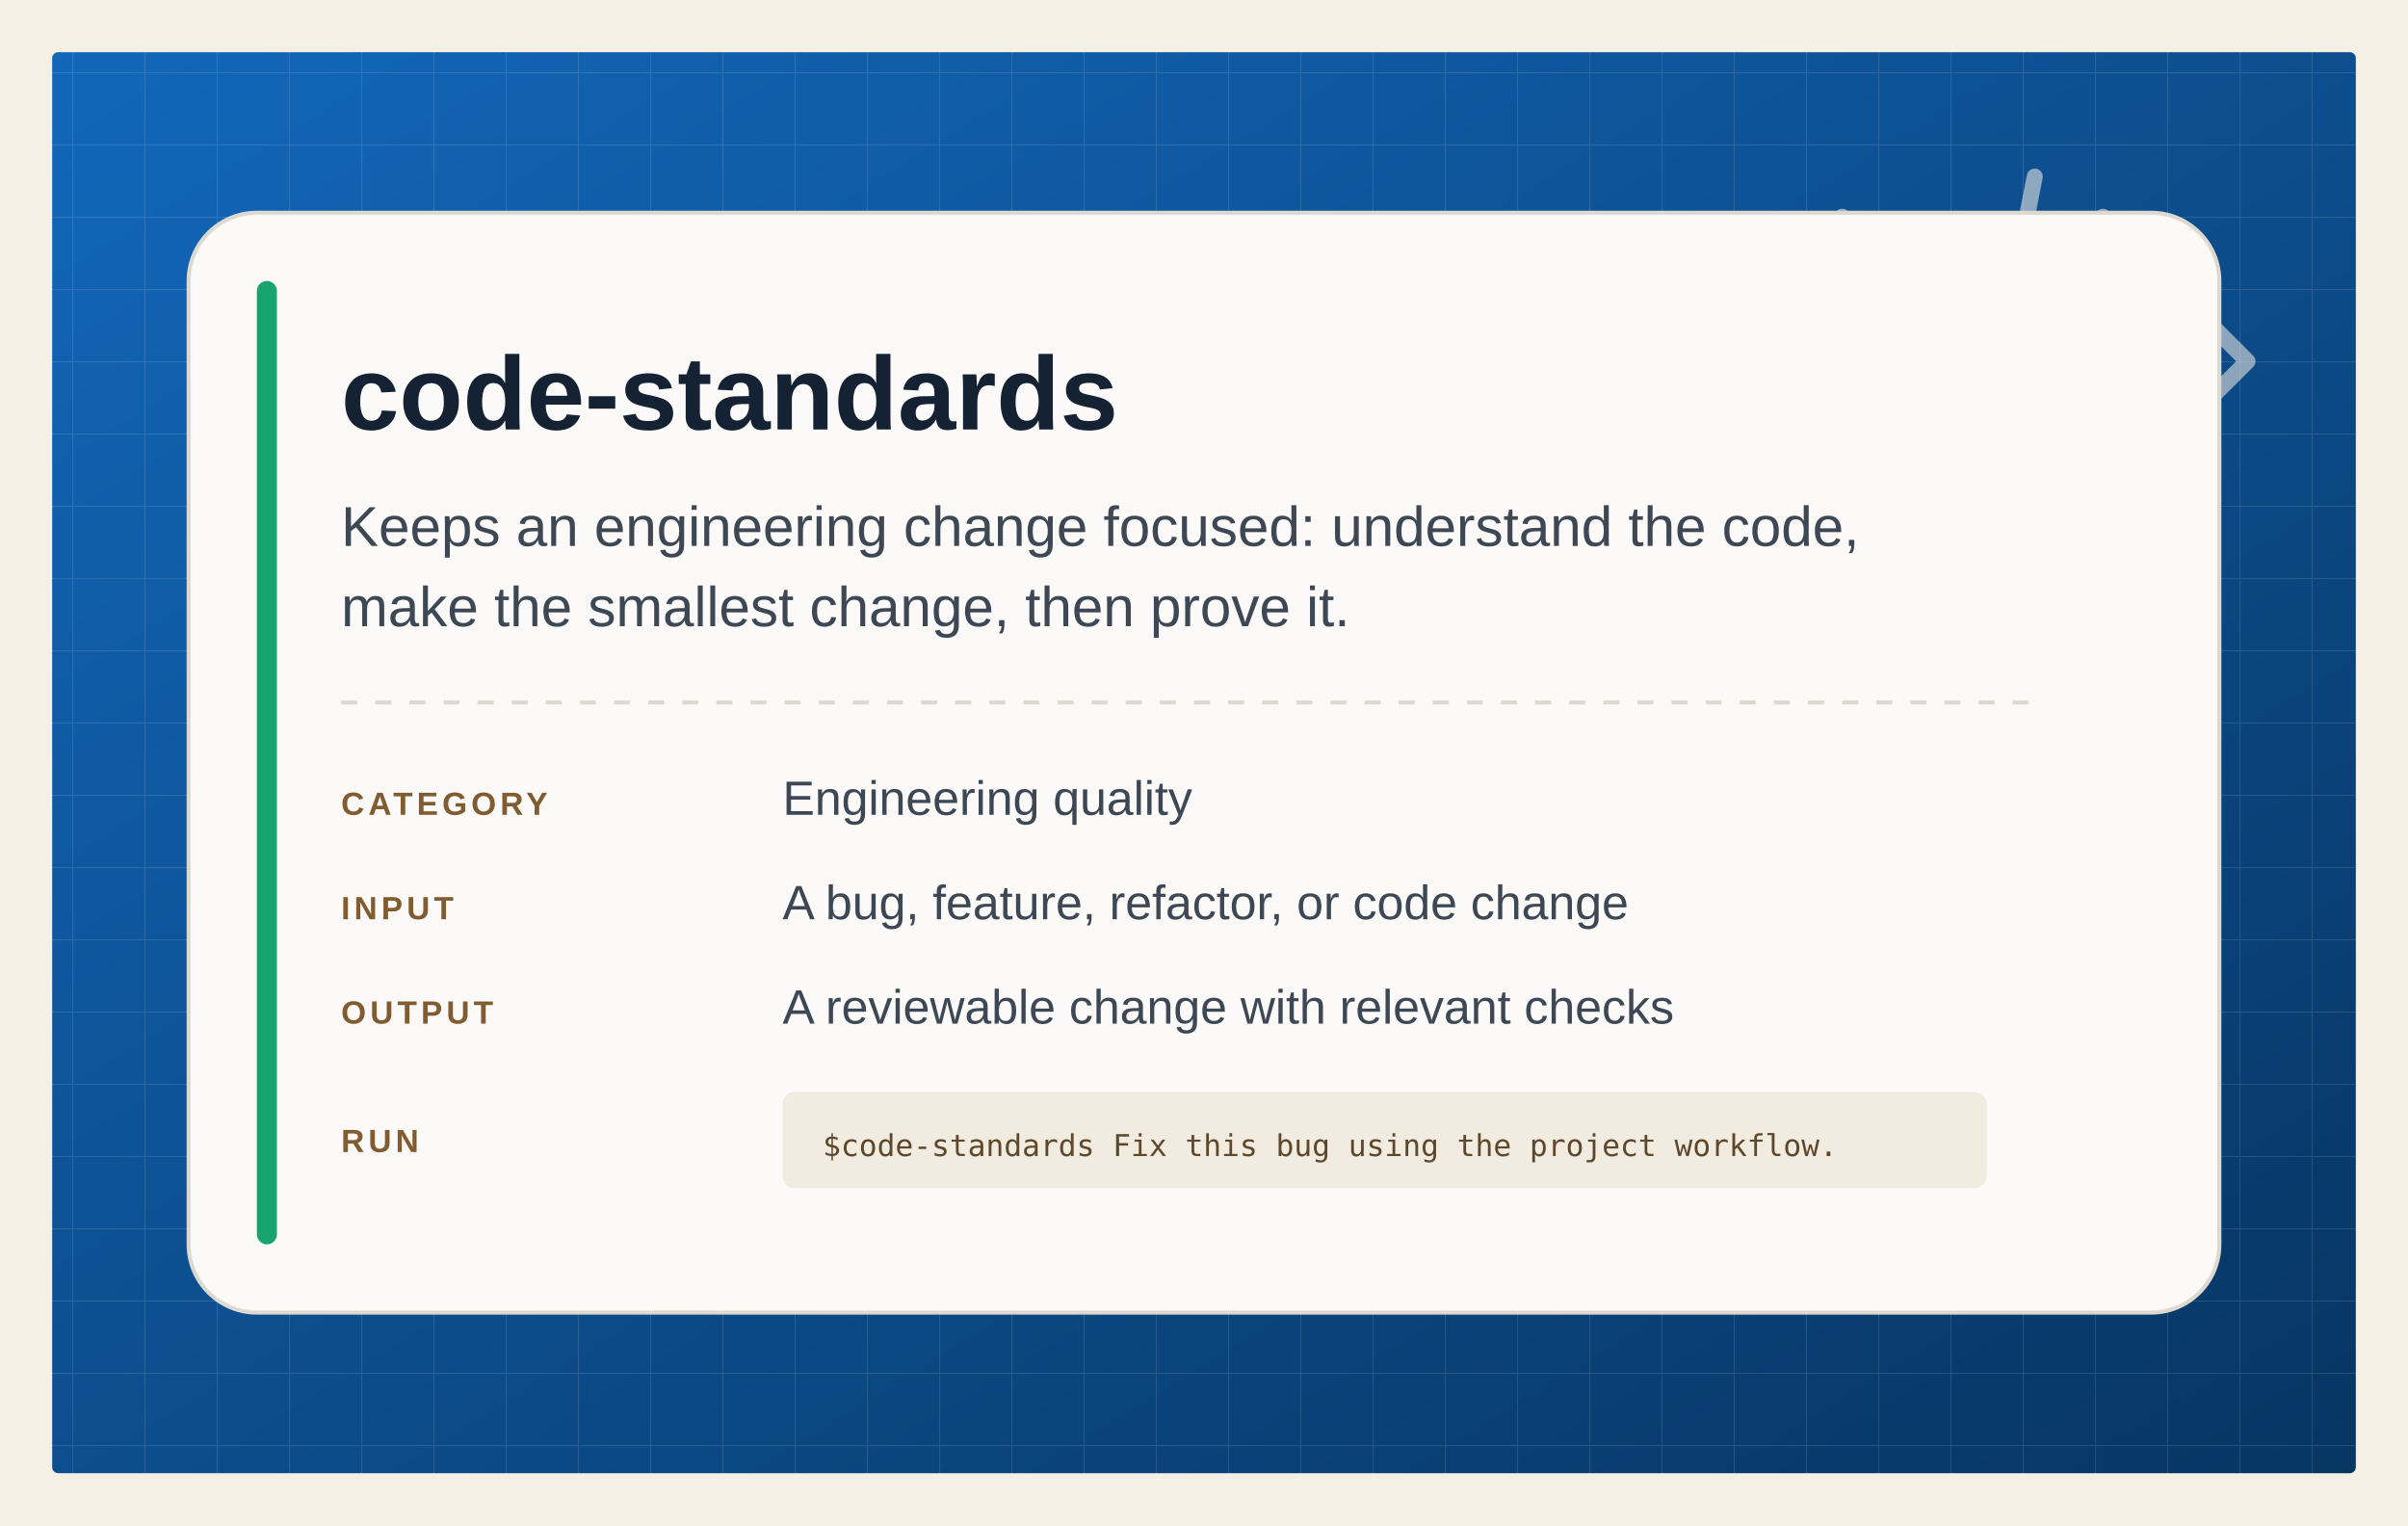
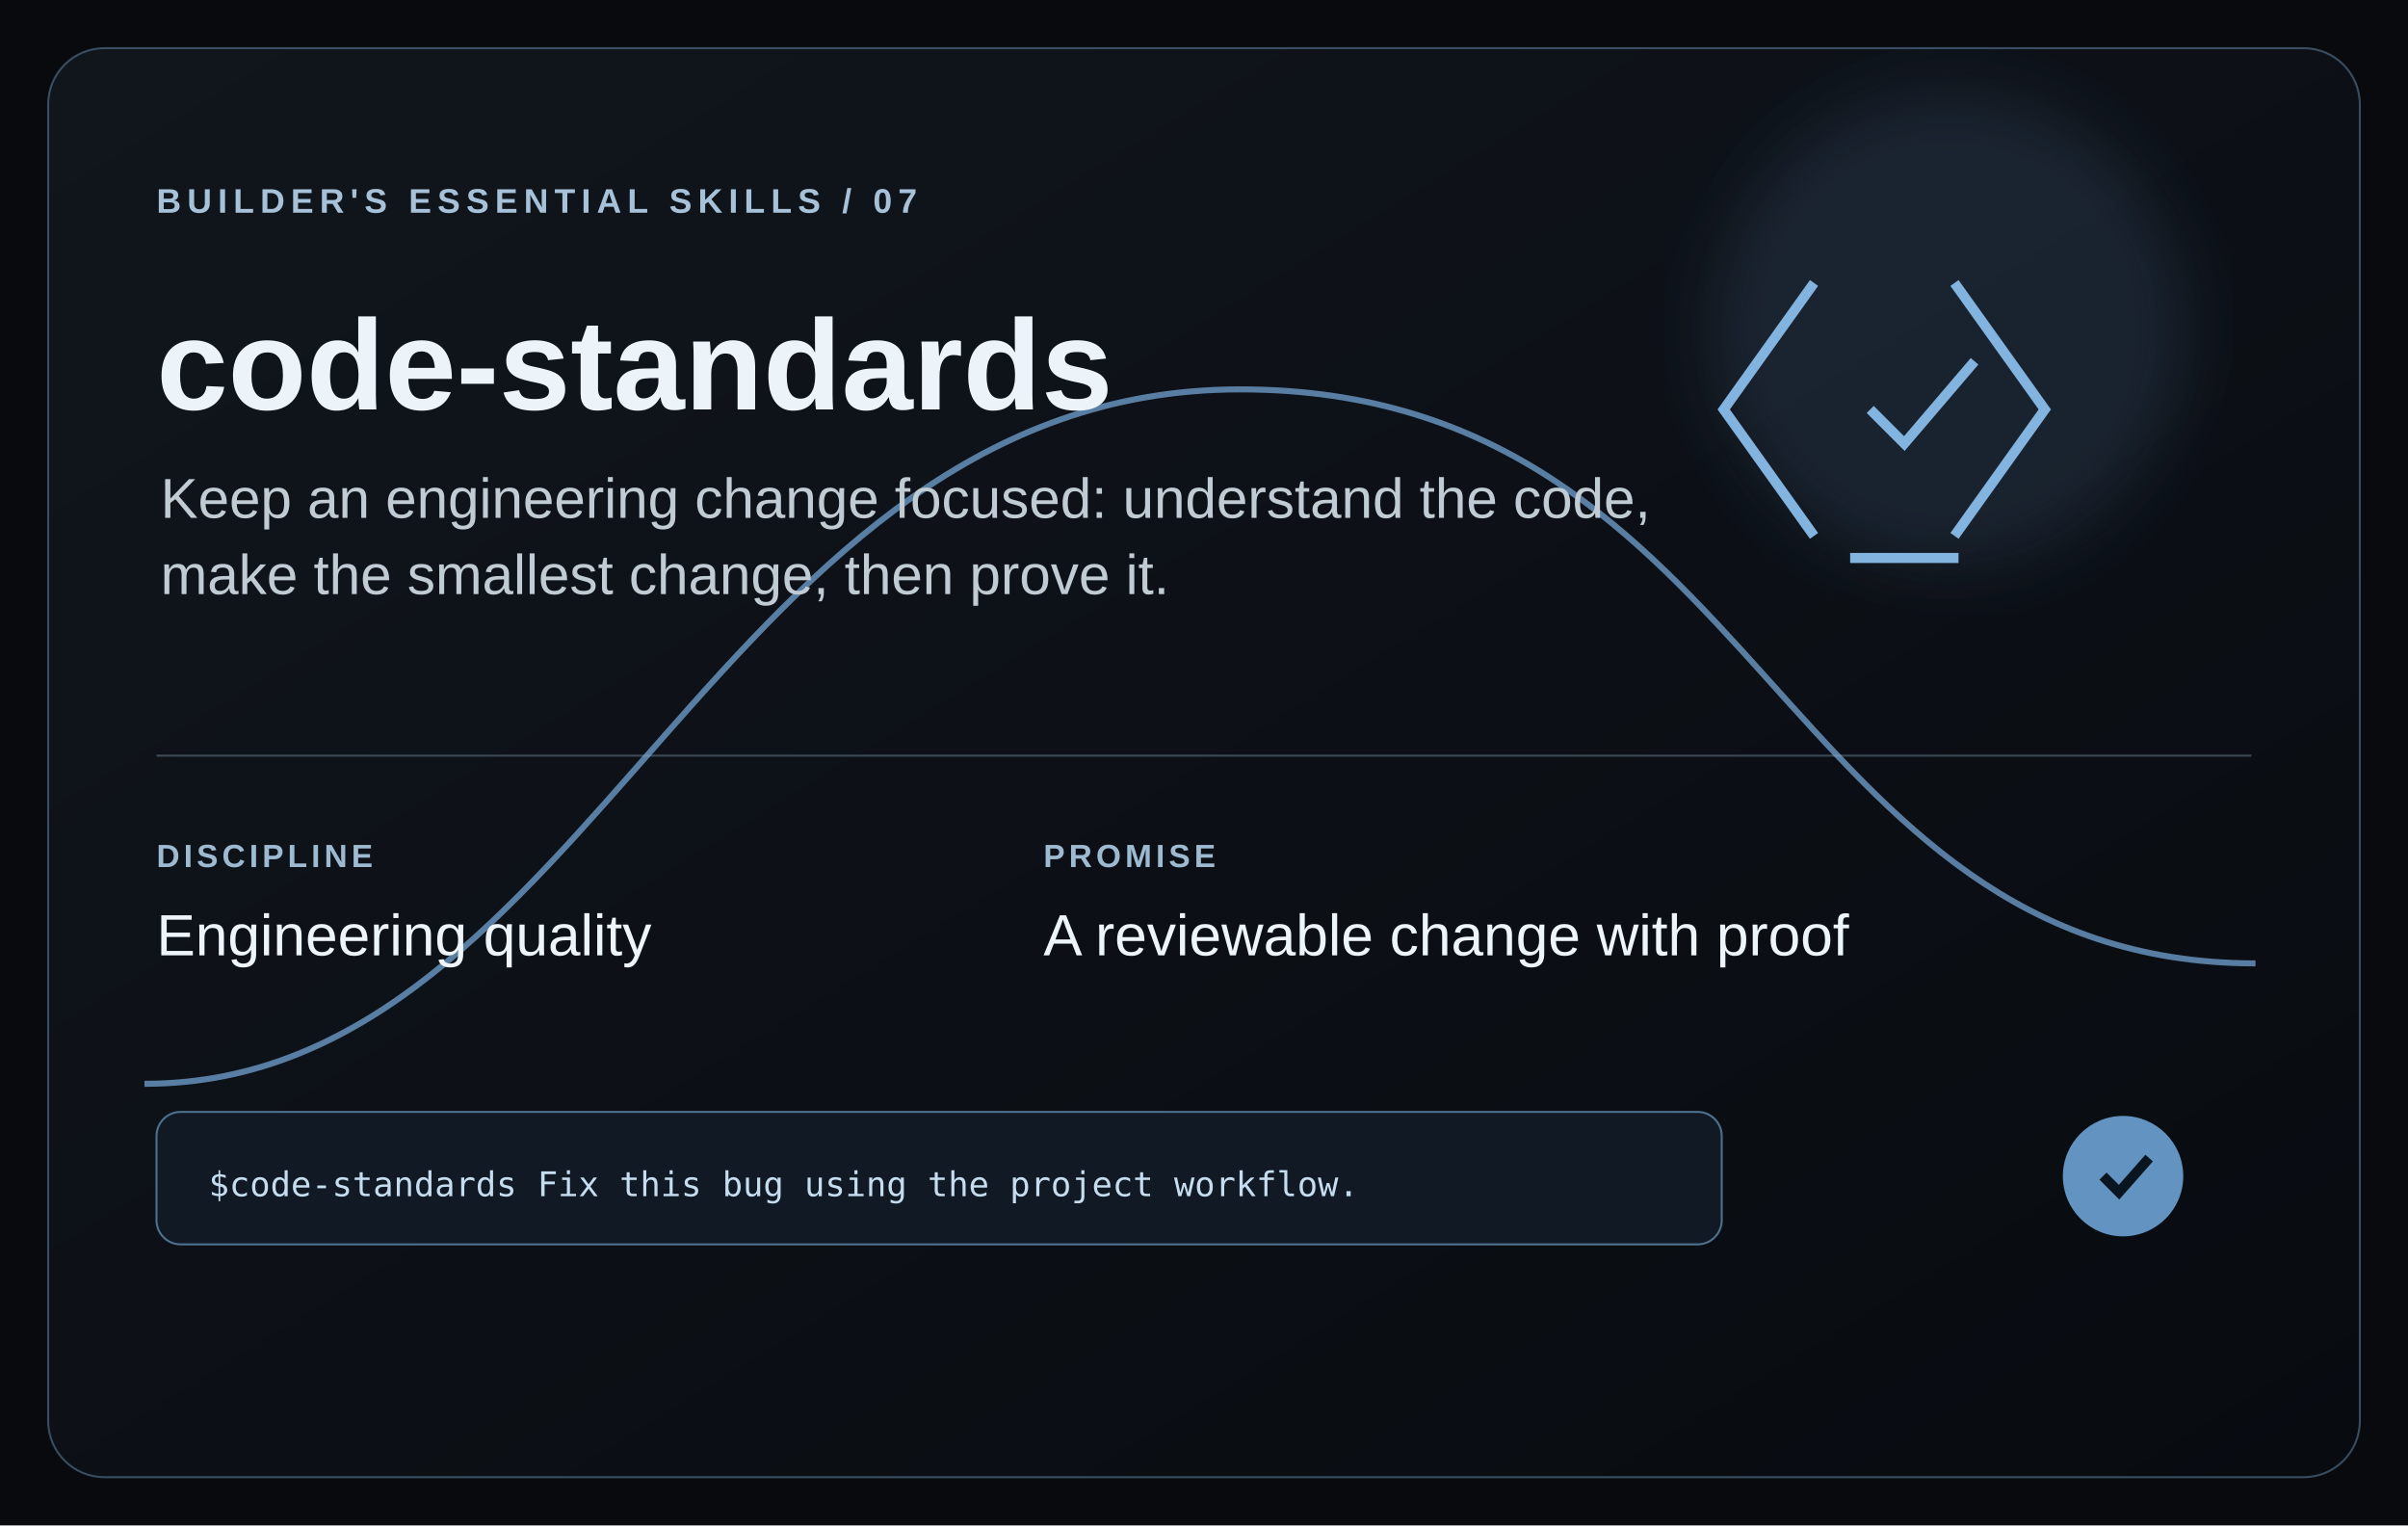
<svg xmlns="http://www.w3.org/2000/svg" viewBox="0 0 1200 760" role="img" aria-labelledby="title desc">
  <defs>
    <linearGradient id="bg" x1="0" y1="0" x2="1" y2="1">
-       <stop stop-color="#1267ba" />
-       <stop offset="1" stop-color="#073562" />
+       <stop stop-color="#11161d" />
+       <stop offset="1" stop-color="#080b10" />
    </linearGradient>
-     <pattern id="grid" width="36" height="36" patternUnits="userSpaceOnUse">
-       <path d="M36 0H0V36" fill="none" stroke="#fff" stroke-opacity=".12" stroke-width="1" />
-     </pattern>
+     <filter id="glow">
+       <feGaussianBlur stdDeviation="16" />
+     </filter>
  </defs>
-   <rect width="1200" height="760" fill="#f5f0e6" />
-   <rect x="26" y="26" width="1148" height="708" rx="3" fill="url(#bg)" />
-   <rect x="26" y="26" width="1148" height="708" fill="url(#grid)" />
-   <path d="M918 108l-72 72 72 72M1048 108l72 72-72 72M1014 88l-36 184" fill="none" stroke="#f5f0e6" stroke-opacity=".55" stroke-width="8" stroke-linecap="round" stroke-linejoin="round" />
-   <rect x="94" y="106" width="1012" height="548" rx="34" fill="#fbfaf8" stroke="#ded9d0" stroke-width="2" />
-   <rect x="128" y="140" width="10" height="480" rx="5" fill="#18a56d" />
-   <text x="170" y="214" fill="#142233" font-family="Arial, Helvetica, sans-serif" font-size="52" font-weight="700">code-standards</text>
-   <text x="170" y="272" fill="#3e4855" font-family="Arial, Helvetica, sans-serif" font-size="28">Keeps an engineering change focused: understand the code,</text>
-   <text x="170" y="312" fill="#3e4855" font-family="Arial, Helvetica, sans-serif" font-size="28">make the smallest change, then prove it.</text>
-   <path d="M170 350h850" stroke="#ded9d0" stroke-width="2" stroke-dasharray="8 9" />
-   <g font-family="Arial, Helvetica, sans-serif">
-     <g fill="#815c30" font-size="16" font-weight="700" letter-spacing="2">
-       <text x="170" y="406">CATEGORY</text>
-       <text x="170" y="458">INPUT</text>
-       <text x="170" y="510">OUTPUT</text>
-       <text x="170" y="574">RUN</text>
-     </g>
-     <g fill="#3e4855" font-size="24">
-       <text x="390" y="406">Engineering quality</text>
-       <text x="390" y="458">A bug, feature, refactor, or code change</text>
-       <text x="390" y="510">A reviewable change with relevant checks</text>
-     </g>
-     <rect x="390" y="544" width="600" height="48" rx="6" fill="#f1ecdf" />
-     <text x="410" y="576" fill="#5e482d" font-family="monospace" font-size="15">$code-standards Fix this bug using the project workflow.</text>
+   <rect width="1200" height="760" fill="#080a0d" />
+   <rect x="24" y="24" width="1152" height="712" rx="28" fill="url(#bg)" stroke="#536f8a" stroke-opacity=".65" />
+   <circle cx="971" cy="164" r="118" fill="#587daa" fill-opacity=".18" filter="url(#glow)" />
+   <path d="M72 540C294 540 358 194 618 194s269 286 506 286" fill="none" stroke="#72a1cf" stroke-opacity=".76" stroke-width="3" />
+   <text x="78" y="106" fill="#a7c2d8" font-family="Arial, Helvetica, sans-serif" font-size="17" font-weight="700" letter-spacing="3">BUILDER'S ESSENTIAL SKILLS / 07</text>
+   <text x="78" y="204" fill="#ecf4fa" font-family="Arial, Helvetica, sans-serif" font-size="64" font-weight="700">code-standards</text>
+   <text x="80" y="258" fill="#c1cbd3" font-family="Arial, Helvetica, sans-serif" font-size="28">Keep an engineering change focused: understand the code,</text>
+   <text x="80" y="296" fill="#c1cbd3" font-family="Arial, Helvetica, sans-serif" font-size="28">make the smallest change, then prove it.</text>
+   <g transform="translate(849 112)" fill="none" stroke="#83b3df" stroke-width="5">
+     <path d="M55 29 10 92l45 63M125 29l45 63-45 63M73 166h54" />
+     <path d="m83 92 17 17 35-41" />
  </g>
+   <rect x="78" y="376" width="1044" height="1" fill="#96b2c9" fill-opacity=".35" />
+   <text x="78" y="432" fill="#9ebad0" font-family="Arial, Helvetica, sans-serif" font-size="16" font-weight="700" letter-spacing="2">DISCIPLINE</text>
+   <text x="78" y="476" fill="#edf5fb" font-family="Arial, Helvetica, sans-serif" font-size="29">Engineering quality</text>
+   <text x="520" y="432" fill="#9ebad0" font-family="Arial, Helvetica, sans-serif" font-size="16" font-weight="700" letter-spacing="2">PROMISE</text>
+   <text x="520" y="476" fill="#edf5fb" font-family="Arial, Helvetica, sans-serif" font-size="29">A reviewable change with proof</text>
+   <rect x="78" y="554" width="780" height="66" rx="12" fill="#101924" stroke="#4e718e" />
+   <text x="104" y="596" fill="#c6ddf0" font-family="monospace" font-size="17">$code-standards Fix this bug using the project workflow.</text>
+   <circle cx="1058" cy="586" r="30" fill="#6393c0" />
+   <path d="m1048 586 8 8 15-17" fill="none" stroke="#091521" stroke-width="5" />
</svg>
